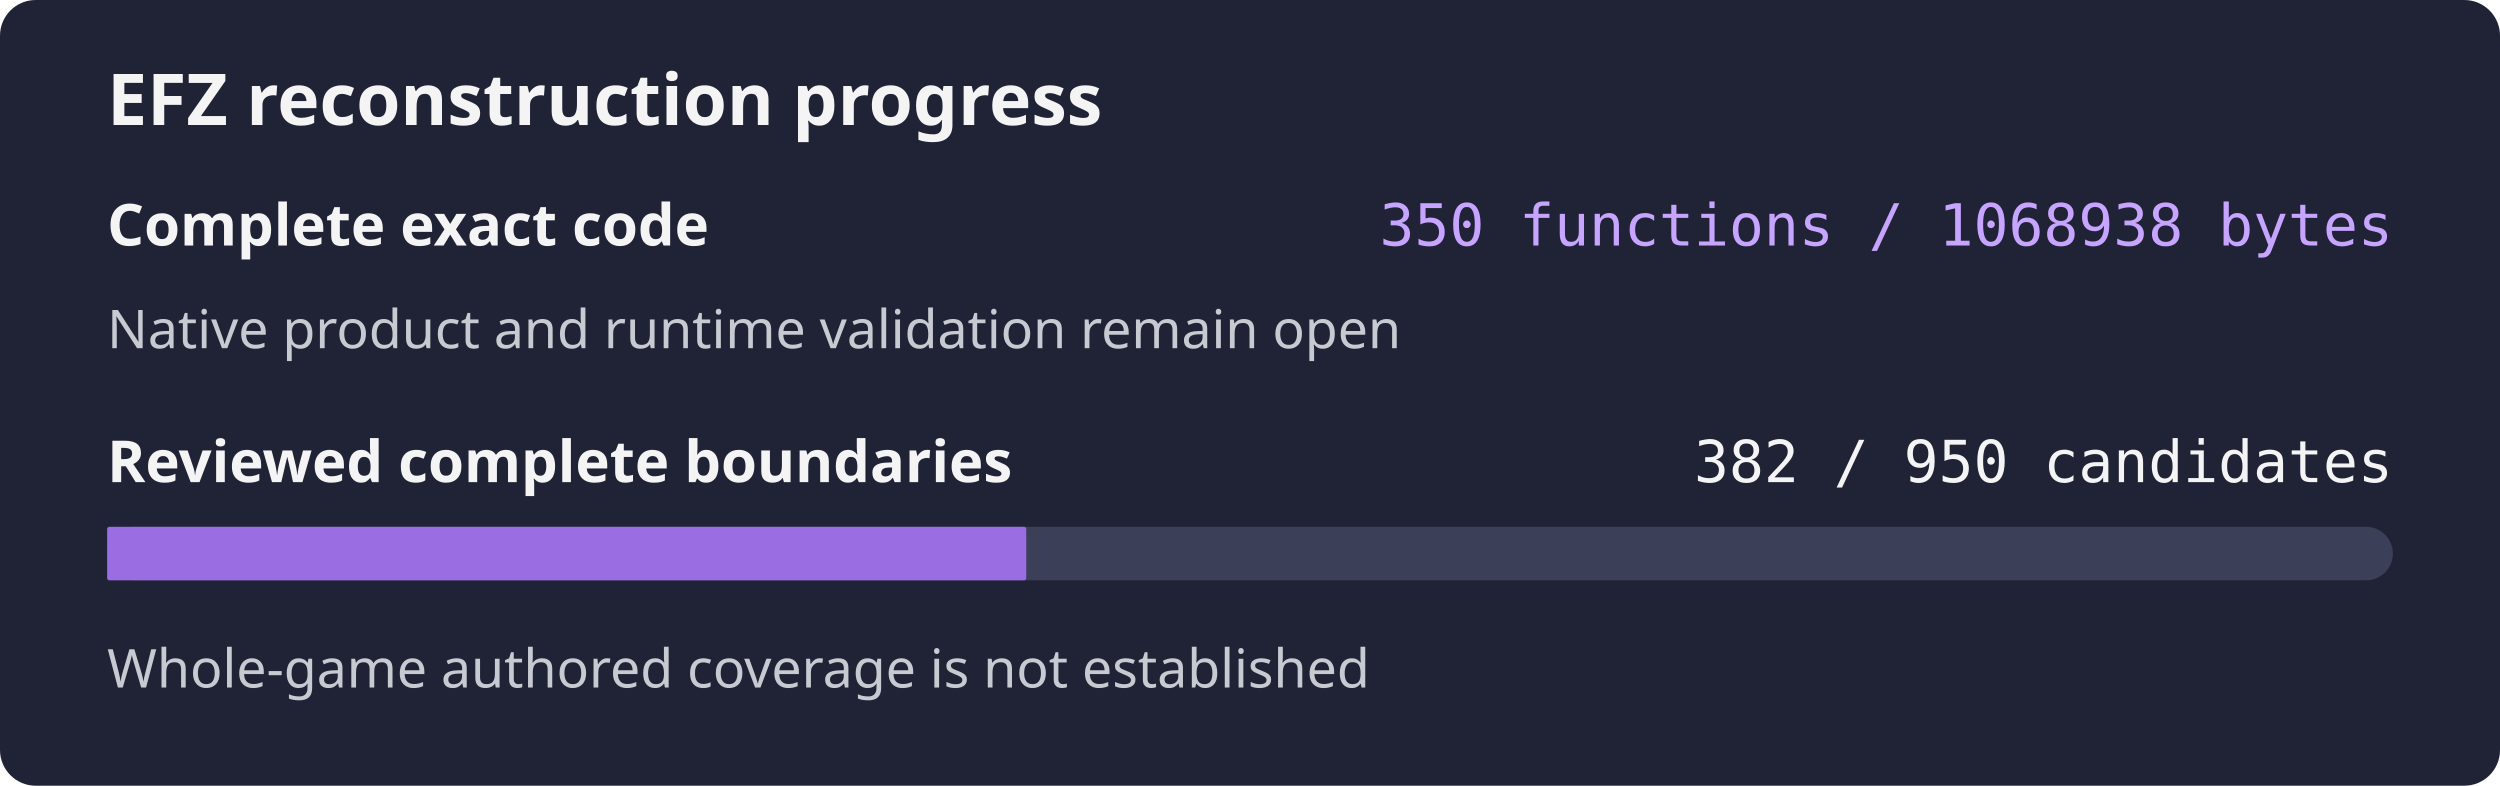
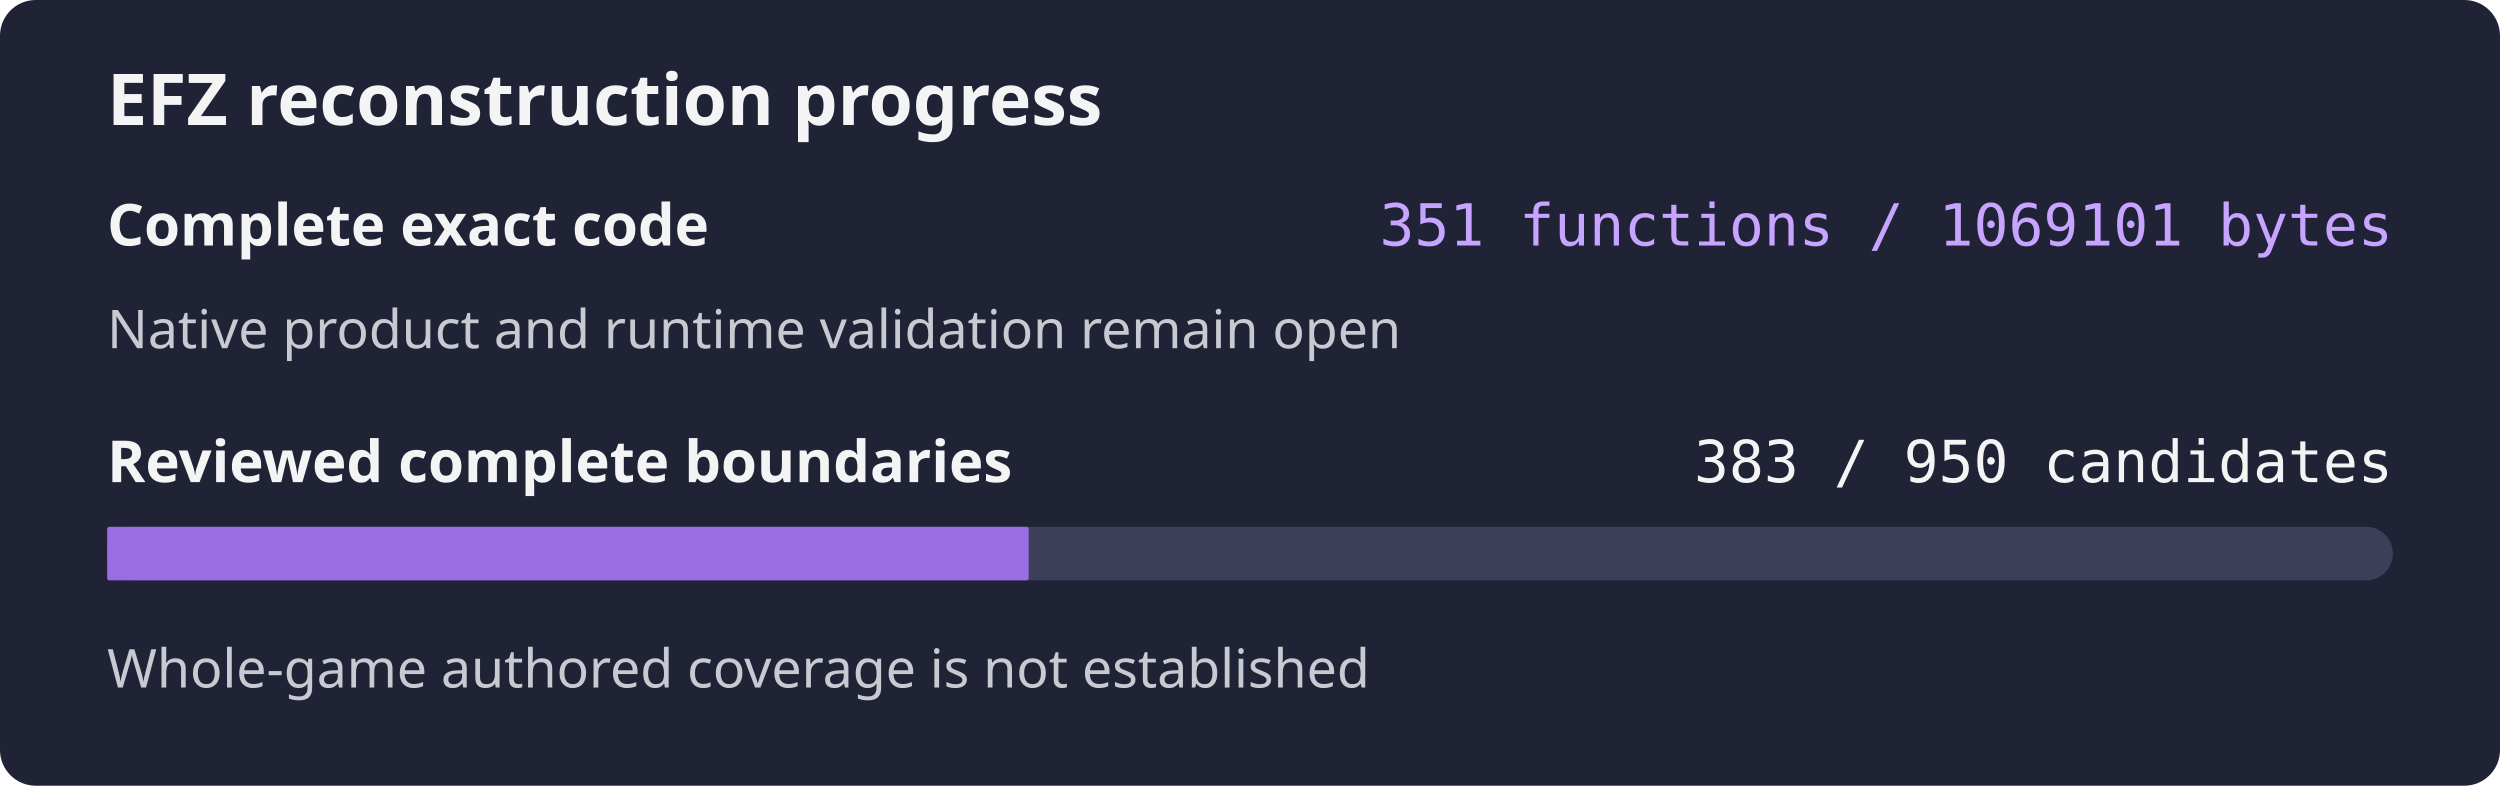
- <svg xmlns="http://www.w3.org/2000/svg" width="560" height="176" role="img" aria-label="EFZ reconstruction: 350 exact functions, 1068938 exact bytes; 382 reviewed boundaries out of 950 candidates">
+ <svg xmlns="http://www.w3.org/2000/svg" width="560" height="176" role="img" aria-label="EFZ reconstruction: 351 exact functions, 1069101 exact bytes; 383 reviewed boundaries out of 950 candidates">
  <rect width="560" height="176" rx="8" fill="#1f2335" />
  <text x="24" y="28" fill="#f4f4f5" font-family="sans-serif" font-size="16" font-weight="600">EFZ reconstruction progress</text>
  <text x="24" y="55" fill="#f4f4f5" font-family="sans-serif" font-size="13" font-weight="600">Complete exact code</text>
-   <text x="536" y="55" fill="#c7a4ff" text-anchor="end" font-family="monospace" font-size="13">350 functions / 1068938 bytes</text>
+   <text x="536" y="55" fill="#c7a4ff" text-anchor="end" font-family="monospace" font-size="13">351 functions / 1069101 bytes</text>
  <text x="24" y="78" fill="#c8cad2" font-family="sans-serif" font-size="12">Native product and runtime validation remain open</text>
  <text x="24" y="108" fill="#f4f4f5" font-family="sans-serif" font-size="13" font-weight="600">Reviewed complete boundaries</text>
-   <text x="536" y="108" fill="#f4f4f5" text-anchor="end" font-family="monospace" font-size="13">382 / 950 candidates</text>
+   <text x="536" y="108" fill="#f4f4f5" text-anchor="end" font-family="monospace" font-size="13">383 / 950 candidates</text>
  <rect x="24" y="118" width="512" height="12" rx="6" fill="#3b4058" />
-   <rect x="24" y="118" width="205.88" height="12" rx="0.5" fill="#9b6de3" />
+   <rect x="24" y="118" width="206.42" height="12" rx="0.5" fill="#9b6de3" />
  <text x="24" y="154" fill="#c8cad2" font-family="sans-serif" font-size="12">Whole-game authored coverage is not established</text>
</svg>
